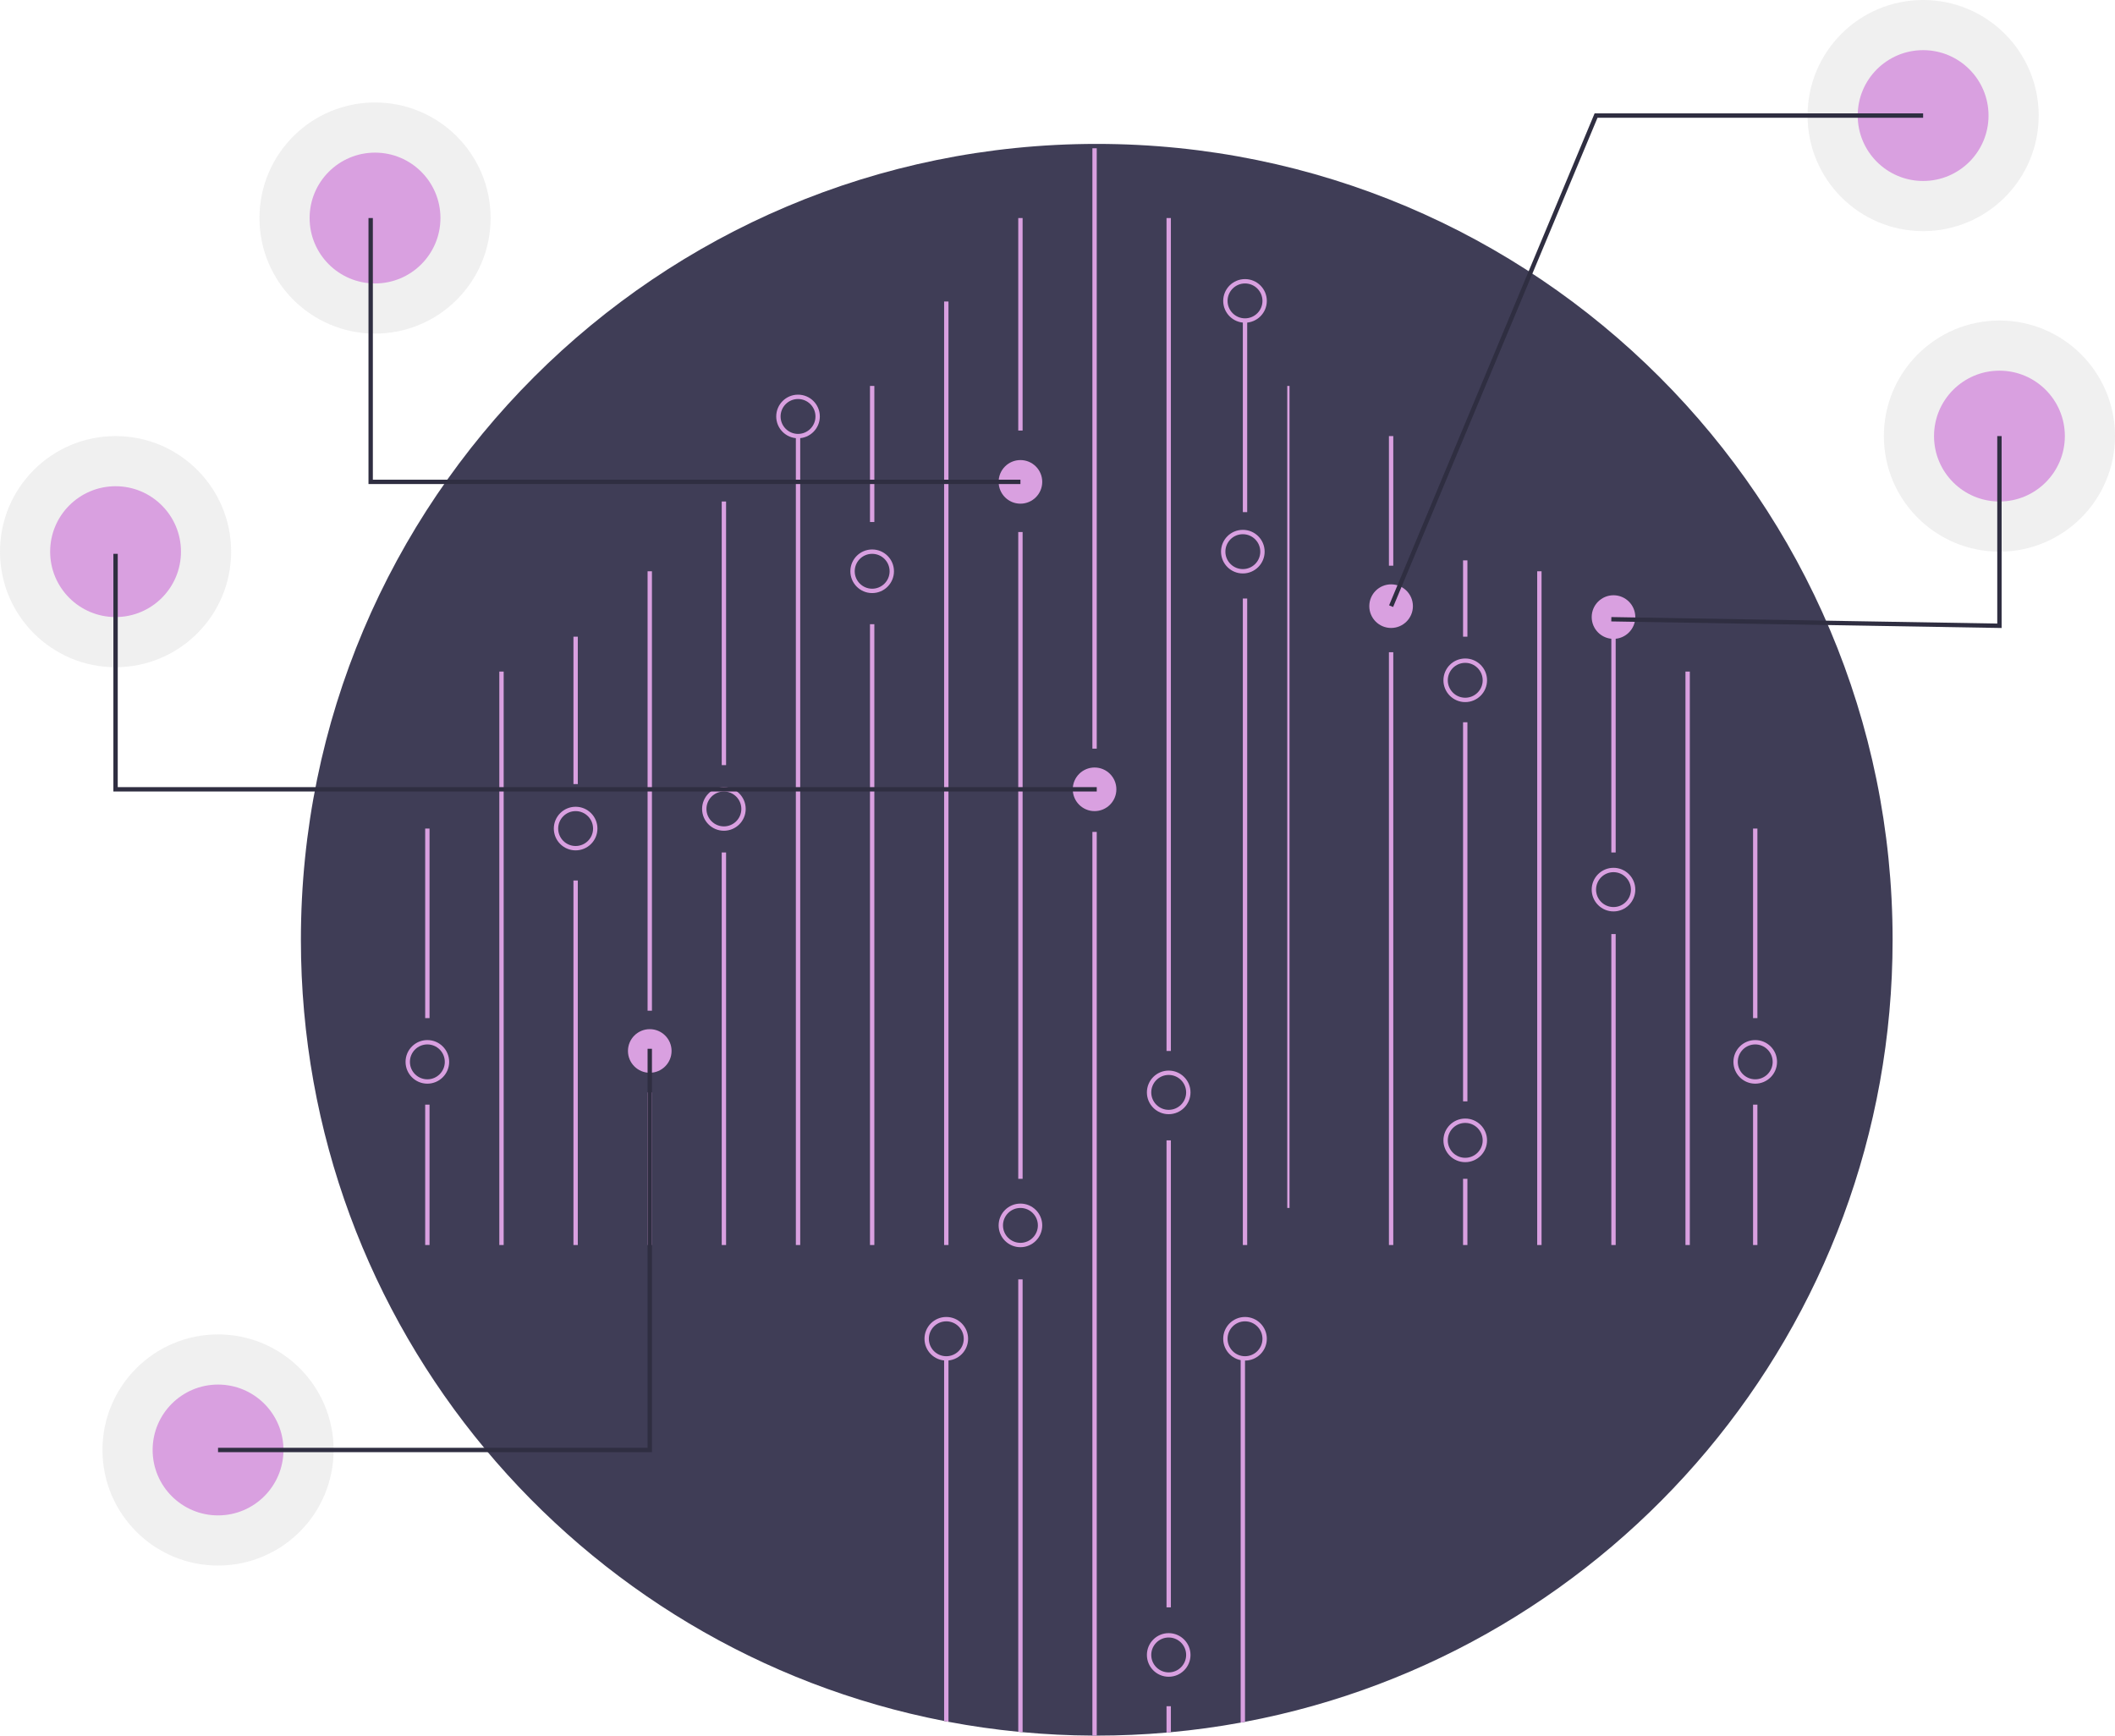
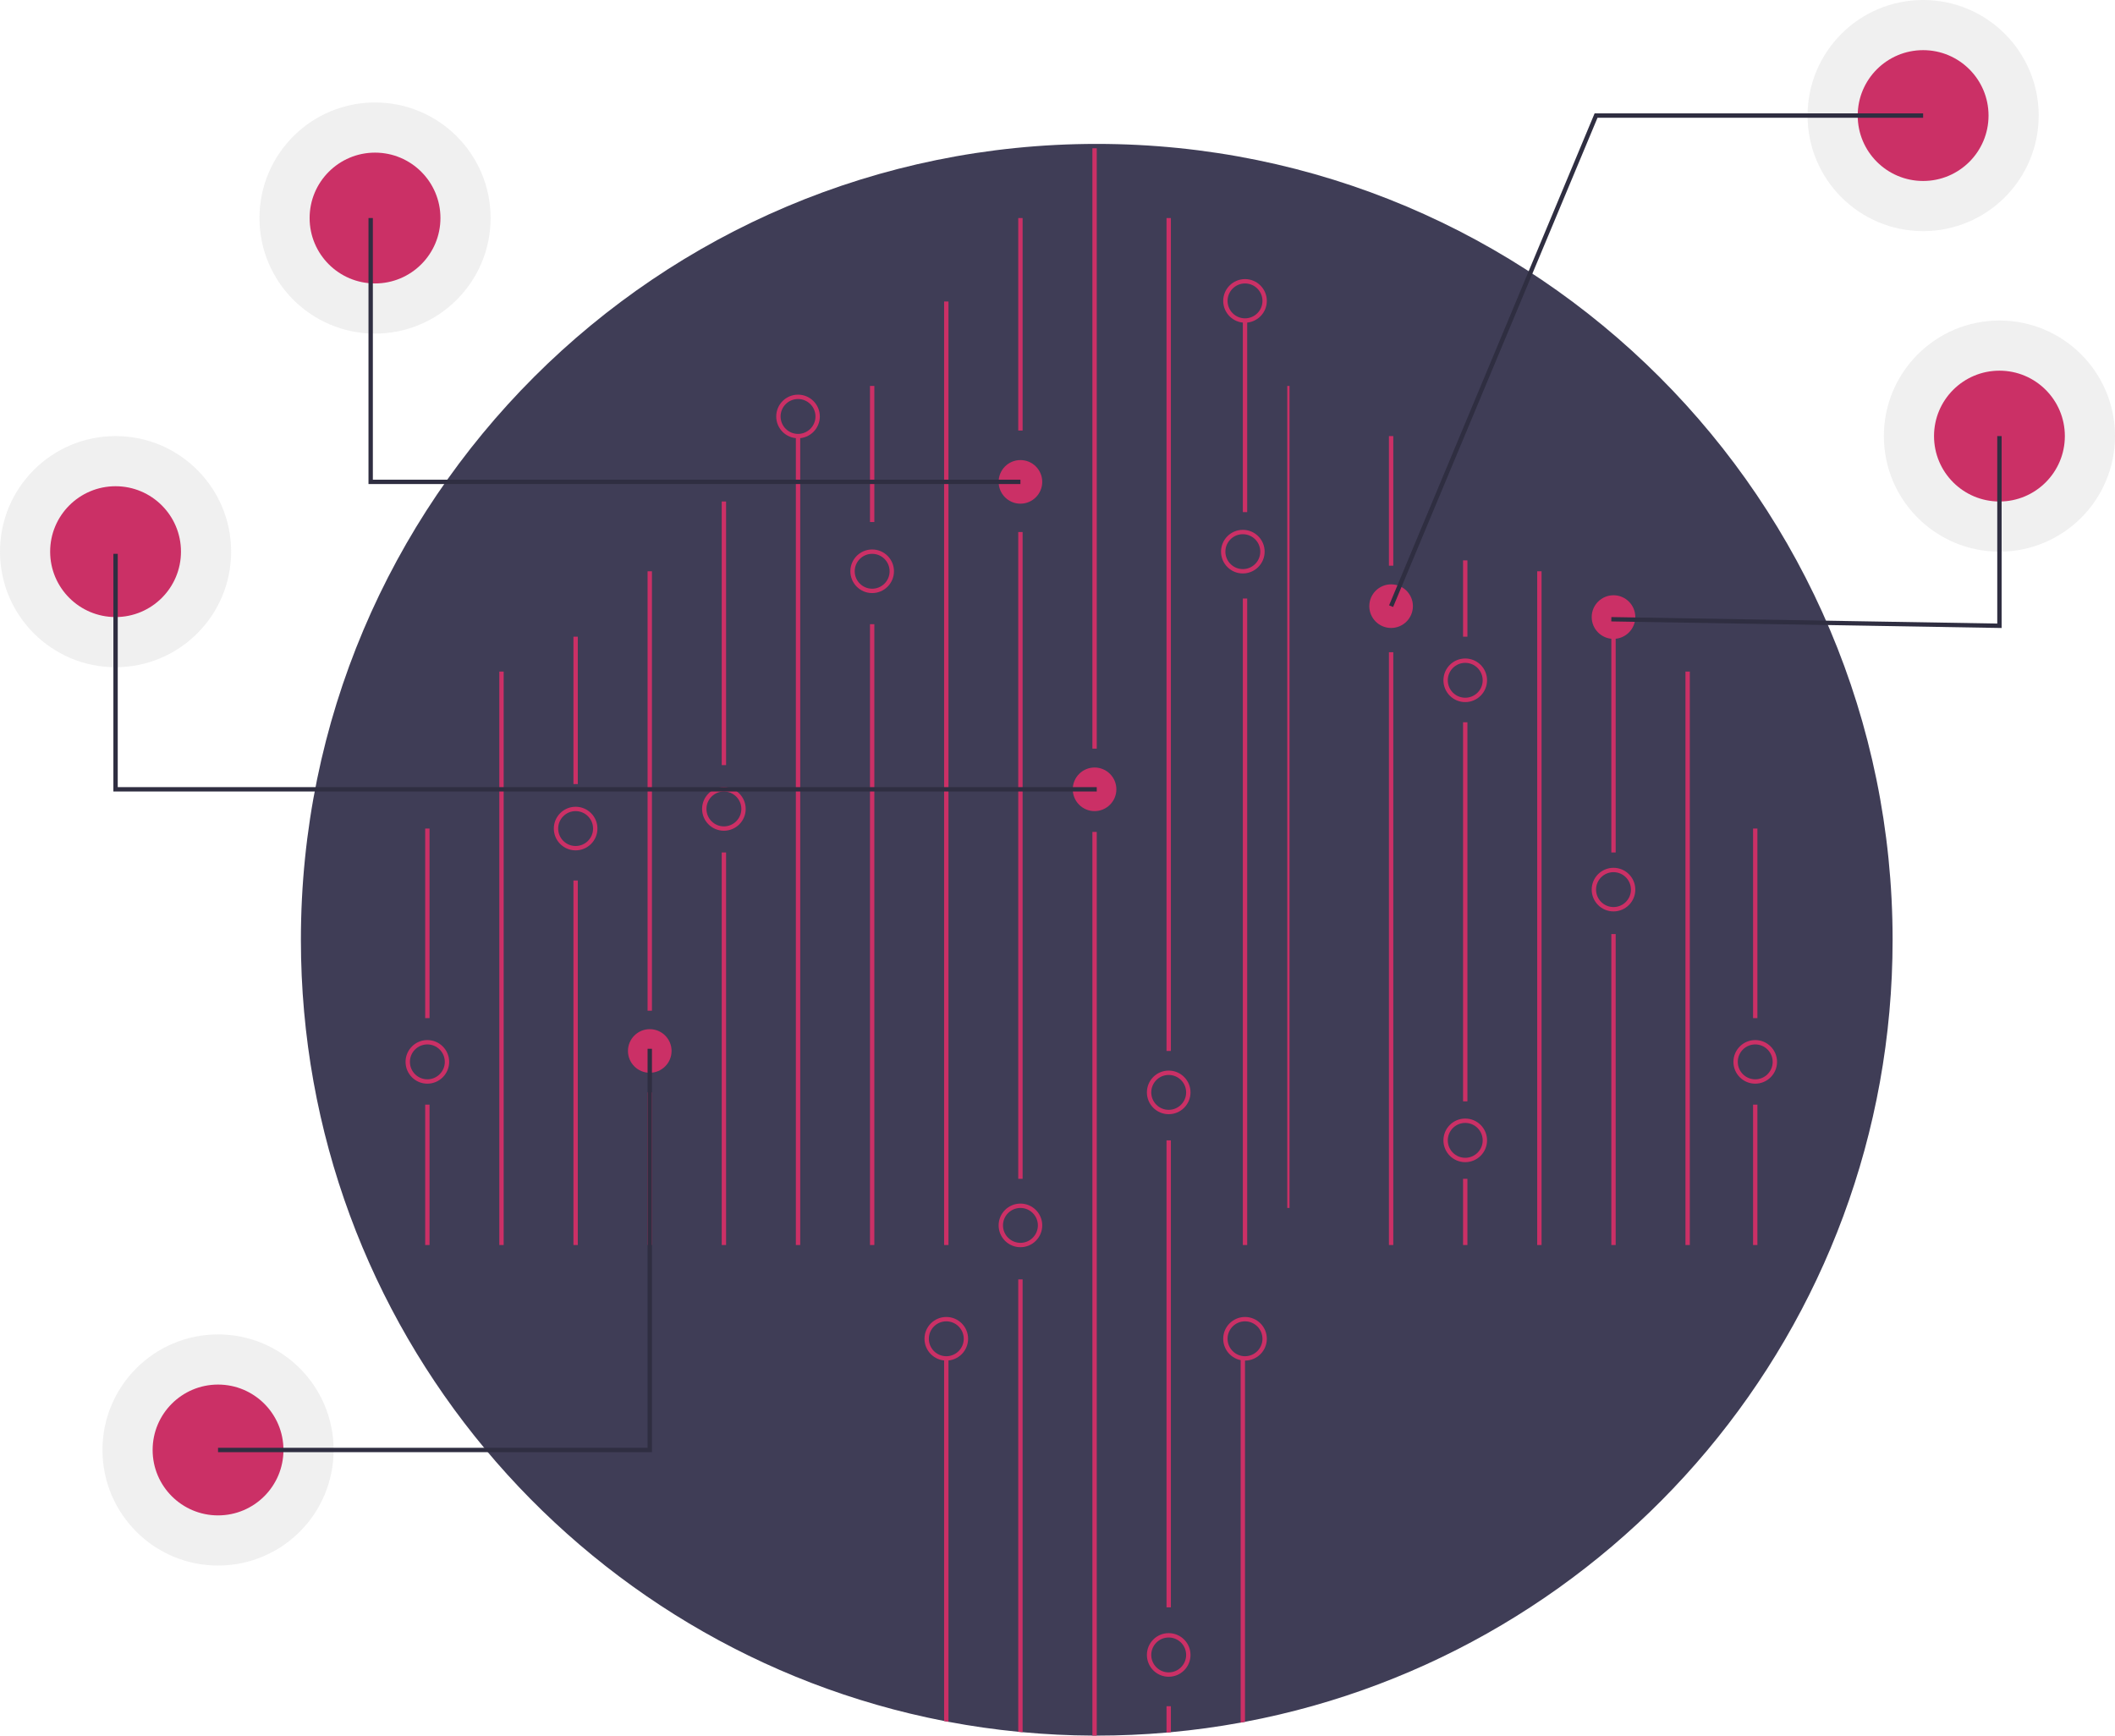
<svg xmlns="http://www.w3.org/2000/svg" id="f4673761-b724-4a95-a095-d2125482816e" data-name="Layer 1" width="970" height="796" viewBox="0 0 970 796">
  <circle cx="917" cy="200" r="53" fill="#ccc" opacity="0.3" />
-   <circle cx="917" cy="200" r="30" fill="#d9a0e0" />
+   <circle cx="917" cy="200" r="30" fill="#cb3066" />
  <circle cx="882" cy="53" r="53" fill="#ccc" opacity="0.3" />
-   <circle cx="882" cy="53" r="30" fill="#d9a0e0" />
+   <circle cx="882" cy="53" r="30" fill="#cb3066" />
  <circle cx="53" cy="253" r="53" fill="#ccc" opacity="0.3" />
-   <circle cx="53" cy="253" r="30" fill="#d9a0e0" />
+   <circle cx="53" cy="253" r="30" fill="#cb3066" />
  <circle cx="100" cy="665" r="53" fill="#ccc" opacity="0.3" />
-   <circle cx="100" cy="665" r="30" fill="#d9a0e0" />
+   <circle cx="100" cy="665" r="30" fill="#cb3066" />
  <circle cx="172" cy="100" r="53" fill="#ccc" opacity="0.3" />
-   <circle cx="172" cy="100" r="30" fill="#d9a0e0" />
+   <circle cx="172" cy="100" r="30" fill="#cb3066" />
  <path d="M983,483c0,178.34-127.91,326.81-297,358.67-.66.13-1.33.25-2,.37q-15.765,2.895-32,4.39c-.67.07-1.33.13-2,.18q-15.81,1.38-32,1.39c-.67,0-1.33,0-2-.01q-16.17-.075-32-1.56c-.67-.05-1.33-.12-2-.19q-16.215-1.575-32-4.57c-.67-.12-1.34-.25-2-.38C379.9,808.64,253,660.64,253,483c0-201.58,163.42-365,365-365S983,281.42,983,483Z" transform="translate(-115 -52)" fill="#3f3d56" />
-   <rect x="570" y="274.5" width="2" height="296.5" fill="#d9a0e0" />
-   <rect x="570" y="147.402" width="2" height="87.472" fill="#d9a0e0" />
-   <rect x="433" y="138.275" width="2" height="432.725" fill="#d9a0e0" />
-   <rect x="467" y="100" width="2" height="97.457" fill="#d9a0e0" />
-   <rect x="467" y="244" width="2" height="296.638" fill="#d9a0e0" />
-   <path d="M584,638.75V846.43c-.67-.05-1.33-.12-2-.19V638.75Z" transform="translate(-115 -52)" fill="#d9a0e0" />
-   <rect x="501" y="68" width="2" height="275.347" fill="#d9a0e0" />
-   <path d="M618,433.52V848c-.67,0-1.33,0-2-.01V433.52Z" transform="translate(-115 -52)" fill="#d9a0e0" />
-   <rect x="535" y="100" width="2" height="382" fill="#d9a0e0" />
-   <rect x="535" y="523" width="2" height="214.173" fill="#d9a0e0" />
-   <path d="M652,834.53v11.9c-.67.07-1.33.13-2,.18V834.53Z" transform="translate(-115 -52)" fill="#d9a0e0" />
-   <path d="M686,675V841.67c-.66.13-1.33.25-2,.37V675Z" transform="translate(-115 -52)" fill="#d9a0e0" />
-   <path d="M550,675V841.67c-.67-.12-1.34-.25-2-.38V675Z" transform="translate(-115 -52)" fill="#d9a0e0" />
-   <rect x="399" y="177" width="2" height="62.41" fill="#d9a0e0" />
-   <rect x="399" y="286.275" width="2" height="284.725" fill="#d9a0e0" />
-   <rect x="365" y="200" width="2" height="371" fill="#d9a0e0" />
-   <rect x="331" y="230" width="2" height="120.905" fill="#d9a0e0" />
-   <rect x="331" y="390.968" width="2" height="180.032" fill="#d9a0e0" />
-   <rect x="297" y="262" width="2" height="201.536" fill="#d9a0e0" />
-   <rect x="297" y="501" width="2" height="70" fill="#d9a0e0" />
-   <rect x="263" y="292" width="2" height="67.599" fill="#d9a0e0" />
-   <rect x="263" y="403.819" width="2" height="167.181" fill="#d9a0e0" />
-   <rect x="229" y="308" width="2" height="263" fill="#d9a0e0" />
-   <rect x="195" y="380" width="2" height="86.937" fill="#d9a0e0" />
-   <rect x="195" y="506.622" width="2" height="64.378" fill="#d9a0e0" />
-   <rect x="590.375" y="177" width="1.037" height="377" fill="#d9a0e0" />
-   <rect x="637" y="200" width="2" height="59.441" fill="#d9a0e0" />
-   <rect x="637" y="299.126" width="2" height="271.874" fill="#d9a0e0" />
-   <rect x="671" y="257" width="2" height="35" fill="#d9a0e0" />
-   <rect x="671" y="331.252" width="2" height="173.858" fill="#d9a0e0" />
-   <rect x="671" y="540.638" width="2" height="30.362" fill="#d9a0e0" />
-   <rect x="705" y="262" width="2" height="309" fill="#d9a0e0" />
-   <rect x="739" y="292" width="2" height="98.968" fill="#d9a0e0" />
-   <rect x="739" y="428.386" width="2" height="142.614" fill="#d9a0e0" />
-   <rect x="773" y="308" width="2" height="263" fill="#d9a0e0" />
-   <path d="M549,676a10,10,0,1,1,10-10A10.012,10.012,0,0,1,549,676Zm0-18a8,8,0,1,0,8,8A8.009,8.009,0,0,0,549,658Z" transform="translate(-115 -52)" fill="#d9a0e0" />
-   <path d="M583,624a10,10,0,1,1,10-10A10.012,10.012,0,0,1,583,624Zm0-18a8,8,0,1,0,8,8A8.009,8.009,0,0,0,583,606Z" transform="translate(-115 -52)" fill="#d9a0e0" />
-   <path d="M686,676a10,10,0,1,1,10-10A10.012,10.012,0,0,1,686,676Zm0-18a8,8,0,1,0,8,8A8.009,8.009,0,0,0,686,658Z" transform="translate(-115 -52)" fill="#d9a0e0" />
-   <path d="M651,801a10,10,0,1,0,10,10A10.016,10.016,0,0,0,651,801Zm0,18a8,8,0,1,1,8-8A8.011,8.011,0,0,1,651,819Z" transform="translate(-115 -52)" fill="#d9a0e0" />
-   <path d="M651,563a10,10,0,1,1,10-10A10.012,10.012,0,0,1,651,563Zm0-18a8,8,0,1,0,8,8A8.009,8.009,0,0,0,651,545Z" transform="translate(-115 -52)" fill="#d9a0e0" />
-   <path d="M617,424a10,10,0,1,1,10-10A10.011,10.011,0,0,1,617,424Z" transform="translate(-115 -52)" fill="#d9a0e0" />
-   <path d="M685,315a10,10,0,1,1,10-10A10.011,10.011,0,0,1,685,315Zm0-18a8,8,0,1,0,8,8A8.009,8.009,0,0,0,685,297Z" transform="translate(-115 -52)" fill="#d9a0e0" />
-   <path d="M447,433a10,10,0,1,1,10-10A10.011,10.011,0,0,1,447,433Zm0-18a8,8,0,1,0,8,8A8.009,8.009,0,0,0,447,415Z" transform="translate(-115 -52)" fill="#d9a0e0" />
-   <path d="M379,442a10,10,0,1,1,10-10A10.011,10.011,0,0,1,379,442Zm0-18a8,8,0,1,0,8,8A8.009,8.009,0,0,0,379,424Z" transform="translate(-115 -52)" fill="#d9a0e0" />
-   <path d="M413,544a10,10,0,1,1,10-10A10.011,10.011,0,0,1,413,544Z" transform="translate(-115 -52)" fill="#d9a0e0" />
-   <path d="M686,200a10,10,0,1,1,10-10A10.011,10.011,0,0,1,686,200Zm0-18a8,8,0,1,0,8,8A8.009,8.009,0,0,0,686,182Z" transform="translate(-115 -52)" fill="#d9a0e0" />
-   <path d="M515,324a10,10,0,1,1,10-10A10.011,10.011,0,0,1,515,324Zm0-18a8,8,0,1,0,8,8A8.009,8.009,0,0,0,515,306Z" transform="translate(-115 -52)" fill="#d9a0e0" />
-   <path d="M481,253a10,10,0,1,1,10-10A10.011,10.011,0,0,1,481,253Zm0-18a8,8,0,1,0,8,8A8.009,8.009,0,0,0,481,235Z" transform="translate(-115 -52)" fill="#d9a0e0" />
-   <path d="M311,549a10,10,0,1,1,10-10A10.012,10.012,0,0,1,311,549Zm0-18a8,8,0,1,0,8,8A8.009,8.009,0,0,0,311,531Z" transform="translate(-115 -52)" fill="#d9a0e0" />
-   <rect x="804" y="380" width="2" height="86.937" fill="#d9a0e0" />
-   <rect x="804" y="506.622" width="2" height="64.378" fill="#d9a0e0" />
-   <path d="M920,549a10,10,0,1,1,10-10A10.012,10.012,0,0,1,920,549Zm0-18a8,8,0,1,0,8,8A8.009,8.009,0,0,0,920,531Z" transform="translate(-115 -52)" fill="#d9a0e0" />
-   <path d="M855,470a10,10,0,1,1,10-10A10.011,10.011,0,0,1,855,470Zm0-18a8,8,0,1,0,8,8A8.009,8.009,0,0,0,855,452Z" transform="translate(-115 -52)" fill="#d9a0e0" />
-   <path d="M787,585a10,10,0,1,1,10-10A10.012,10.012,0,0,1,787,585Zm0-18a8,8,0,1,0,8,8A8.009,8.009,0,0,0,787,567Z" transform="translate(-115 -52)" fill="#d9a0e0" />
-   <path d="M583,283a10,10,0,1,1,10-10A10.011,10.011,0,0,1,583,283Z" transform="translate(-115 -52)" fill="#d9a0e0" />
-   <path d="M787,374a10,10,0,1,1,10-10A10.011,10.011,0,0,1,787,374Zm0-18a8,8,0,1,0,8,8A8.009,8.009,0,0,0,787,356Z" transform="translate(-115 -52)" fill="#d9a0e0" />
-   <path d="M855,345a10,10,0,1,1,10-10A10.011,10.011,0,0,1,855,345Z" transform="translate(-115 -52)" fill="#d9a0e0" />
-   <path d="M753,340a10,10,0,1,1,10-10A10.011,10.011,0,0,1,753,340Z" transform="translate(-115 -52)" fill="#d9a0e0" />
+   <rect x="570" y="274.5" width="2" height="296.5" fill="#cb3066" />
+   <rect x="570" y="147.402" width="2" height="87.472" fill="#cb3066" />
+   <rect x="433" y="138.275" width="2" height="432.725" fill="#cb3066" />
+   <rect x="467" y="100" width="2" height="97.457" fill="#cb3066" />
+   <rect x="467" y="244" width="2" height="296.638" fill="#cb3066" />
+   <path d="M584,638.75V846.43c-.67-.05-1.33-.12-2-.19V638.75Z" transform="translate(-115 -52)" fill="#cb3066" />
+   <rect x="501" y="68" width="2" height="275.347" fill="#cb3066" />
+   <path d="M618,433.52V848c-.67,0-1.33,0-2-.01V433.52Z" transform="translate(-115 -52)" fill="#cb3066" />
+   <rect x="535" y="100" width="2" height="382" fill="#cb3066" />
+   <rect x="535" y="523" width="2" height="214.173" fill="#cb3066" />
+   <path d="M652,834.53v11.9c-.67.07-1.33.13-2,.18V834.53Z" transform="translate(-115 -52)" fill="#cb3066" />
+   <path d="M686,675V841.67c-.66.13-1.33.25-2,.37V675Z" transform="translate(-115 -52)" fill="#cb3066" />
+   <path d="M550,675V841.67c-.67-.12-1.34-.25-2-.38V675Z" transform="translate(-115 -52)" fill="#cb3066" />
+   <rect x="399" y="177" width="2" height="62.41" fill="#cb3066" />
+   <rect x="399" y="286.275" width="2" height="284.725" fill="#cb3066" />
+   <rect x="365" y="200" width="2" height="371" fill="#cb3066" />
+   <rect x="331" y="230" width="2" height="120.905" fill="#cb3066" />
+   <rect x="331" y="390.968" width="2" height="180.032" fill="#cb3066" />
+   <rect x="297" y="262" width="2" height="201.536" fill="#cb3066" />
+   <rect x="297" y="501" width="2" height="70" fill="#cb3066" />
+   <rect x="263" y="292" width="2" height="67.599" fill="#cb3066" />
+   <rect x="263" y="403.819" width="2" height="167.181" fill="#cb3066" />
+   <rect x="229" y="308" width="2" height="263" fill="#cb3066" />
+   <rect x="195" y="380" width="2" height="86.937" fill="#cb3066" />
+   <rect x="195" y="506.622" width="2" height="64.378" fill="#cb3066" />
+   <rect x="590.375" y="177" width="1.037" height="377" fill="#cb3066" />
+   <rect x="637" y="200" width="2" height="59.441" fill="#cb3066" />
+   <rect x="637" y="299.126" width="2" height="271.874" fill="#cb3066" />
+   <rect x="671" y="257" width="2" height="35" fill="#cb3066" />
+   <rect x="671" y="331.252" width="2" height="173.858" fill="#cb3066" />
+   <rect x="671" y="540.638" width="2" height="30.362" fill="#cb3066" />
+   <rect x="705" y="262" width="2" height="309" fill="#cb3066" />
+   <rect x="739" y="292" width="2" height="98.968" fill="#cb3066" />
+   <rect x="739" y="428.386" width="2" height="142.614" fill="#cb3066" />
+   <rect x="773" y="308" width="2" height="263" fill="#cb3066" />
+   <path d="M549,676a10,10,0,1,1,10-10A10.012,10.012,0,0,1,549,676Zm0-18a8,8,0,1,0,8,8A8.009,8.009,0,0,0,549,658Z" transform="translate(-115 -52)" fill="#cb3066" />
+   <path d="M583,624a10,10,0,1,1,10-10A10.012,10.012,0,0,1,583,624Zm0-18a8,8,0,1,0,8,8A8.009,8.009,0,0,0,583,606Z" transform="translate(-115 -52)" fill="#cb3066" />
+   <path d="M686,676a10,10,0,1,1,10-10A10.012,10.012,0,0,1,686,676Zm0-18a8,8,0,1,0,8,8A8.009,8.009,0,0,0,686,658Z" transform="translate(-115 -52)" fill="#cb3066" />
+   <path d="M651,801a10,10,0,1,0,10,10A10.016,10.016,0,0,0,651,801Zm0,18a8,8,0,1,1,8-8A8.011,8.011,0,0,1,651,819Z" transform="translate(-115 -52)" fill="#cb3066" />
+   <path d="M651,563a10,10,0,1,1,10-10A10.012,10.012,0,0,1,651,563Zm0-18a8,8,0,1,0,8,8A8.009,8.009,0,0,0,651,545Z" transform="translate(-115 -52)" fill="#cb3066" />
+   <path d="M617,424a10,10,0,1,1,10-10A10.011,10.011,0,0,1,617,424Z" transform="translate(-115 -52)" fill="#cb3066" />
+   <path d="M685,315a10,10,0,1,1,10-10A10.011,10.011,0,0,1,685,315Zm0-18a8,8,0,1,0,8,8A8.009,8.009,0,0,0,685,297Z" transform="translate(-115 -52)" fill="#cb3066" />
+   <path d="M447,433a10,10,0,1,1,10-10A10.011,10.011,0,0,1,447,433Zm0-18a8,8,0,1,0,8,8A8.009,8.009,0,0,0,447,415Z" transform="translate(-115 -52)" fill="#cb3066" />
+   <path d="M379,442a10,10,0,1,1,10-10A10.011,10.011,0,0,1,379,442Zm0-18a8,8,0,1,0,8,8A8.009,8.009,0,0,0,379,424Z" transform="translate(-115 -52)" fill="#cb3066" />
+   <path d="M413,544a10,10,0,1,1,10-10A10.011,10.011,0,0,1,413,544Z" transform="translate(-115 -52)" fill="#cb3066" />
+   <path d="M686,200a10,10,0,1,1,10-10A10.011,10.011,0,0,1,686,200Zm0-18a8,8,0,1,0,8,8A8.009,8.009,0,0,0,686,182Z" transform="translate(-115 -52)" fill="#cb3066" />
+   <path d="M515,324a10,10,0,1,1,10-10A10.011,10.011,0,0,1,515,324Zm0-18a8,8,0,1,0,8,8A8.009,8.009,0,0,0,515,306Z" transform="translate(-115 -52)" fill="#cb3066" />
+   <path d="M481,253a10,10,0,1,1,10-10A10.011,10.011,0,0,1,481,253Zm0-18a8,8,0,1,0,8,8A8.009,8.009,0,0,0,481,235Z" transform="translate(-115 -52)" fill="#cb3066" />
+   <path d="M311,549a10,10,0,1,1,10-10A10.012,10.012,0,0,1,311,549Zm0-18a8,8,0,1,0,8,8A8.009,8.009,0,0,0,311,531Z" transform="translate(-115 -52)" fill="#cb3066" />
+   <rect x="804" y="380" width="2" height="86.937" fill="#cb3066" />
+   <rect x="804" y="506.622" width="2" height="64.378" fill="#cb3066" />
+   <path d="M920,549a10,10,0,1,1,10-10A10.012,10.012,0,0,1,920,549Zm0-18a8,8,0,1,0,8,8A8.009,8.009,0,0,0,920,531Z" transform="translate(-115 -52)" fill="#cb3066" />
+   <path d="M855,470a10,10,0,1,1,10-10A10.011,10.011,0,0,1,855,470Zm0-18a8,8,0,1,0,8,8A8.009,8.009,0,0,0,855,452Z" transform="translate(-115 -52)" fill="#cb3066" />
+   <path d="M787,585a10,10,0,1,1,10-10A10.012,10.012,0,0,1,787,585Zm0-18a8,8,0,1,0,8,8A8.009,8.009,0,0,0,787,567Z" transform="translate(-115 -52)" fill="#cb3066" />
+   <path d="M583,283a10,10,0,1,1,10-10A10.011,10.011,0,0,1,583,283Z" transform="translate(-115 -52)" fill="#cb3066" />
+   <path d="M787,374a10,10,0,1,1,10-10A10.011,10.011,0,0,1,787,374Zm0-18a8,8,0,1,0,8,8A8.009,8.009,0,0,0,787,356Z" transform="translate(-115 -52)" fill="#cb3066" />
+   <path d="M855,345a10,10,0,1,1,10-10A10.011,10.011,0,0,1,855,345Z" transform="translate(-115 -52)" fill="#cb3066" />
+   <path d="M753,340a10,10,0,1,1,10-10A10.011,10.011,0,0,1,753,340Z" transform="translate(-115 -52)" fill="#cb3066" />
  <polygon points="918 288.017 738.983 285 739.017 283 916 285.983 916 200 918 200 918 288.017" fill="#2f2e41" />
  <polygon points="638.923 278.386 637.077 277.614 731.334 52 882 52 882 54 732.666 54 638.923 278.386" fill="#2f2e41" />
  <polygon points="503 363 52 363 52 254 54 254 54 361 503 361 503 363" fill="#2f2e41" />
  <polygon points="468 222 169 222 169 100 171 100 171 220 468 220 468 222" fill="#2f2e41" />
  <polygon points="299 666 100 666 100 664 297 664 297 481 299 481 299 666" fill="#2f2e41" />
</svg>
